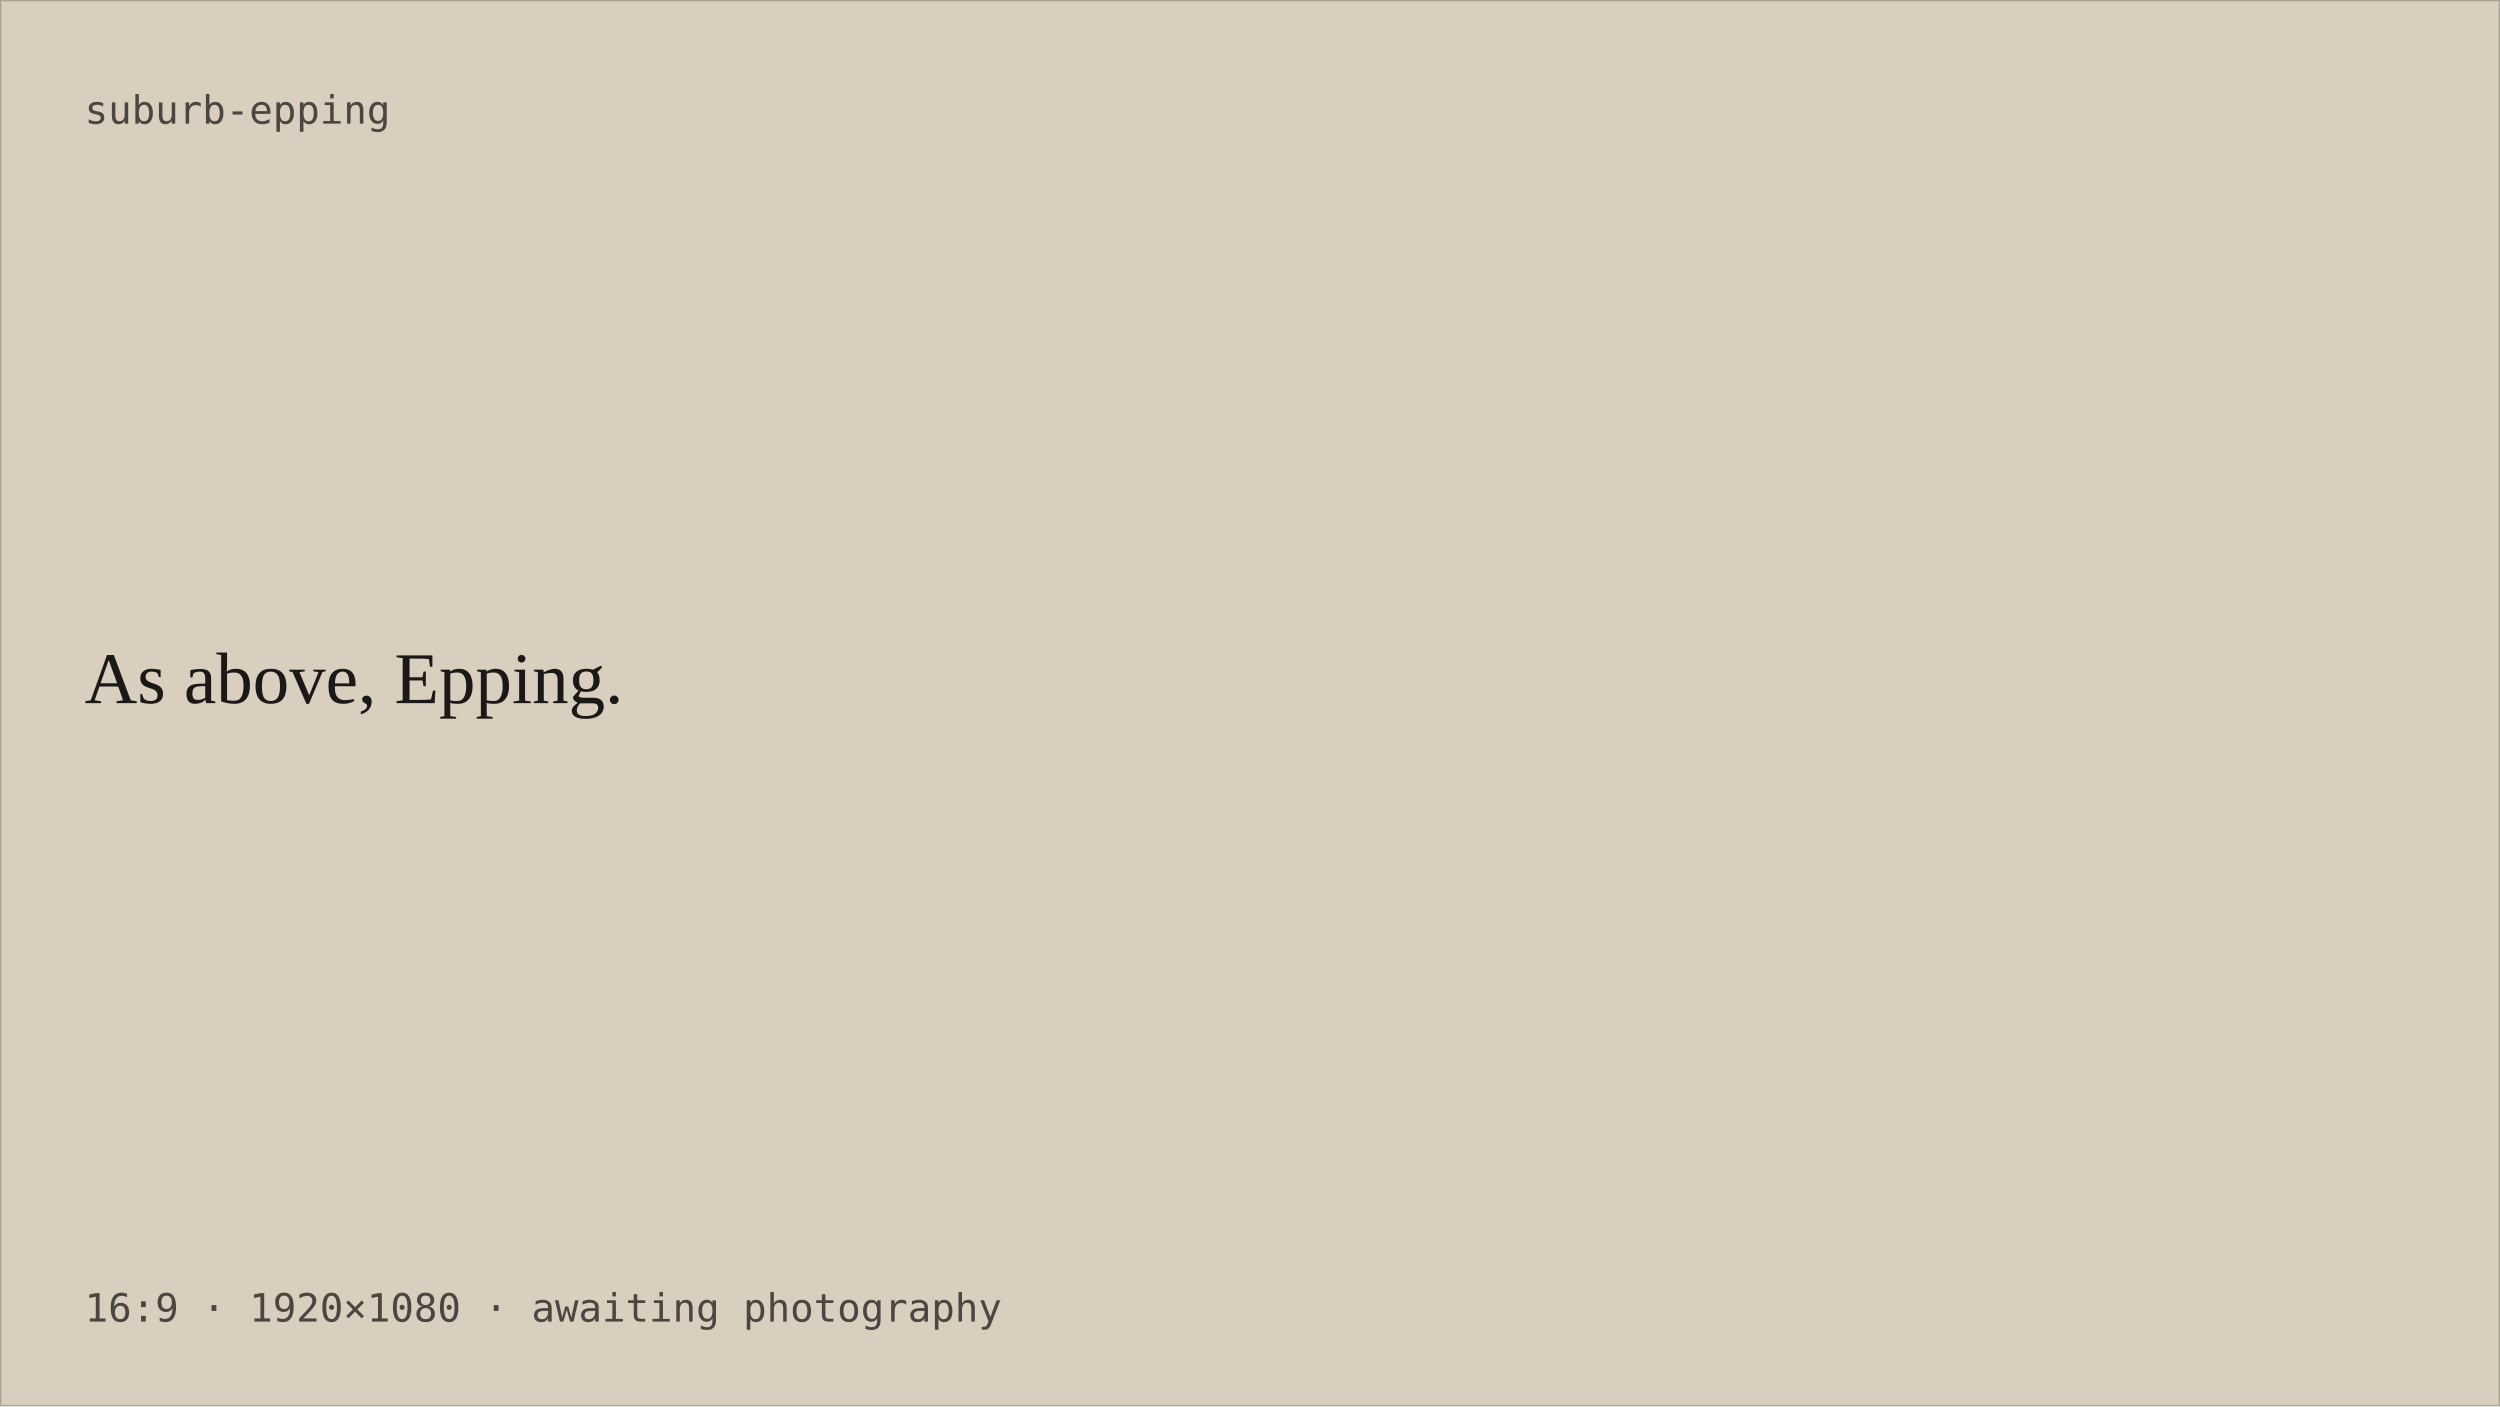
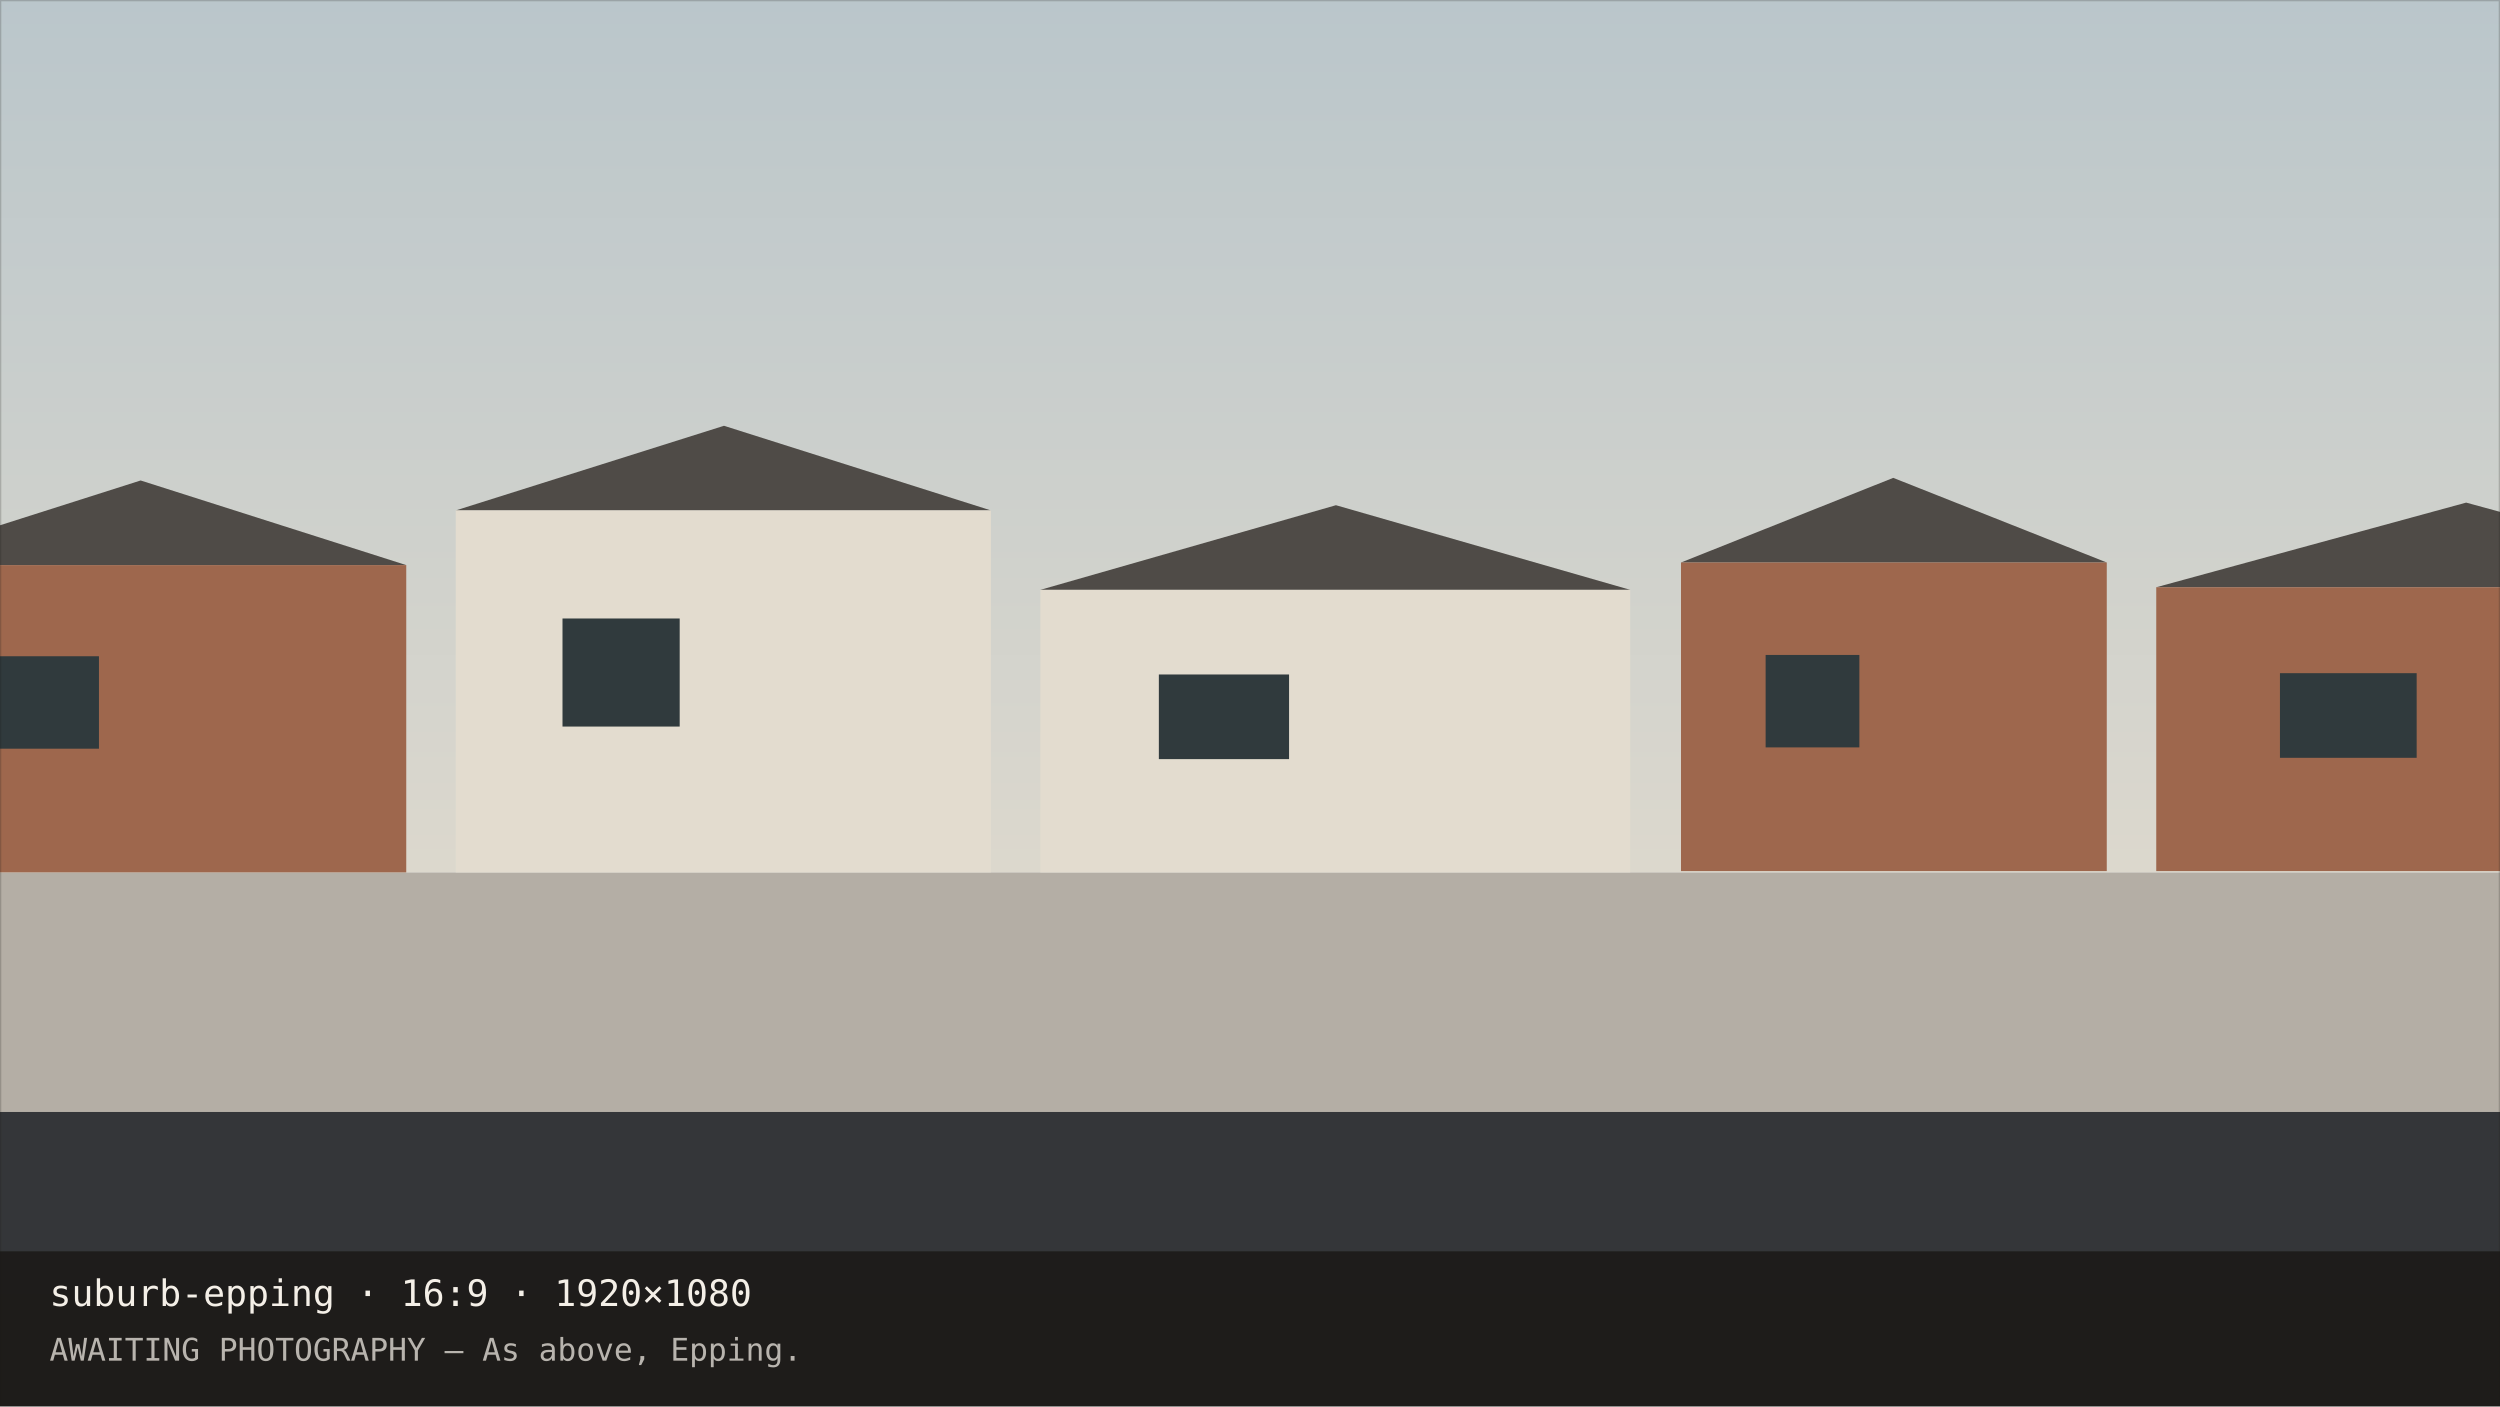
- <svg xmlns="http://www.w3.org/2000/svg" width="1920" height="1080" viewBox="0 0 1920 1080" role="img" aria-label="Placeholder awaiting photography: As above, Epping.">
-   <rect width="1920" height="1080" fill="#D9CFBE" />
-   <rect x="0.5" y="0.5" width="1919" height="1079" fill="none" stroke="#1B1917" stroke-opacity="0.25" />
-   <text x="65" y="95" font-family="ui-monospace, 'SF Mono', Menlo, monospace" font-size="30" fill="#1B1917" opacity="0.75">suburb-epping</text>
-   <text x="65" y="540" font-family="Georgia, 'Times New Roman', serif" font-size="56" fill="#1B1917">As above, Epping.</text>
-   <text x="65" y="1015" font-family="ui-monospace, 'SF Mono', Menlo, monospace" font-size="30" fill="#1B1917" opacity="0.75">16:9 · 1920×1080 · awaiting photography</text>
+ <svg xmlns="http://www.w3.org/2000/svg" width="1920" height="1080" viewBox="0 0 1920 1080" role="img" aria-label="Temporary placeholder awaiting photography: As above, Epping.">
+   <defs>
+     <linearGradient id="sky2" x1="0" y1="0" x2="0" y2="1">
+       <stop offset="0" stop-color="#bac6cb" />
+       <stop offset="1" stop-color="#dcd8cd" />
+     </linearGradient>
+   </defs>
+   <rect x="0" y="0" width="1920" height="670" fill="url(#sky2)" />
+   <rect x="0" y="670" width="1920" height="410" fill="#b4aea5" />
+   <rect x="0" y="854" width="1920" height="226" fill="#343639" />
+   <polygon points="-96,434 108,369 312,434" fill="#4f4b47" />
+   <rect x="-96" y="434" width="408" height="236" fill="#9e674d" />
+   <rect x="-14" y="504" width="90" height="71" fill="#303a3d" />
+   <polygon points="350,392 556,327 761,392" fill="#4f4b47" />
+   <rect x="350" y="392" width="411" height="278" fill="#e3dccf" />
+   <rect x="432" y="475" width="90" height="83" fill="#303a3d" />
+   <polygon points="799,453 1026,388 1252,453" fill="#4f4b47" />
+   <rect x="799" y="453" width="453" height="217" fill="#e3dccf" />
+   <rect x="890" y="518" width="100" height="65" fill="#303a3d" />
+   <polygon points="1291,432 1454,367 1618,432" fill="#4f4b47" />
+   <rect x="1291" y="432" width="327" height="237" fill="#9e674d" />
+   <rect x="1356" y="503" width="72" height="71" fill="#303a3d" />
+   <polygon points="1656,451 1894,386 2132,451" fill="#4f4b47" />
+   <rect x="1656" y="451" width="475" height="218" fill="#9e674d" />
+   <rect x="1751" y="517" width="105" height="65" fill="#303a3d" />
+   <rect x="0" y="994" width="1920" height="86" fill="#1B1917" opacity="0.1" />
+   <rect x="0" y="961" width="1920" height="119" fill="#1B1917" opacity="0.88" />
+   <text x="38" y="1003" font-family="ui-monospace, Menlo, monospace" font-size="28" fill="#F4EFE7">suburb-epping · 16:9 · 1920×1080</text>
+   <text x="38" y="1045" font-family="ui-monospace, Menlo, monospace" font-size="24" fill="#F4EFE7" opacity="0.72">AWAITING PHOTOGRAPHY — As above, Epping.</text>
+   <rect x="0.5" y="0.5" width="1919" height="1079" fill="none" stroke="#1B1917" stroke-opacity="0.2" />
</svg>
